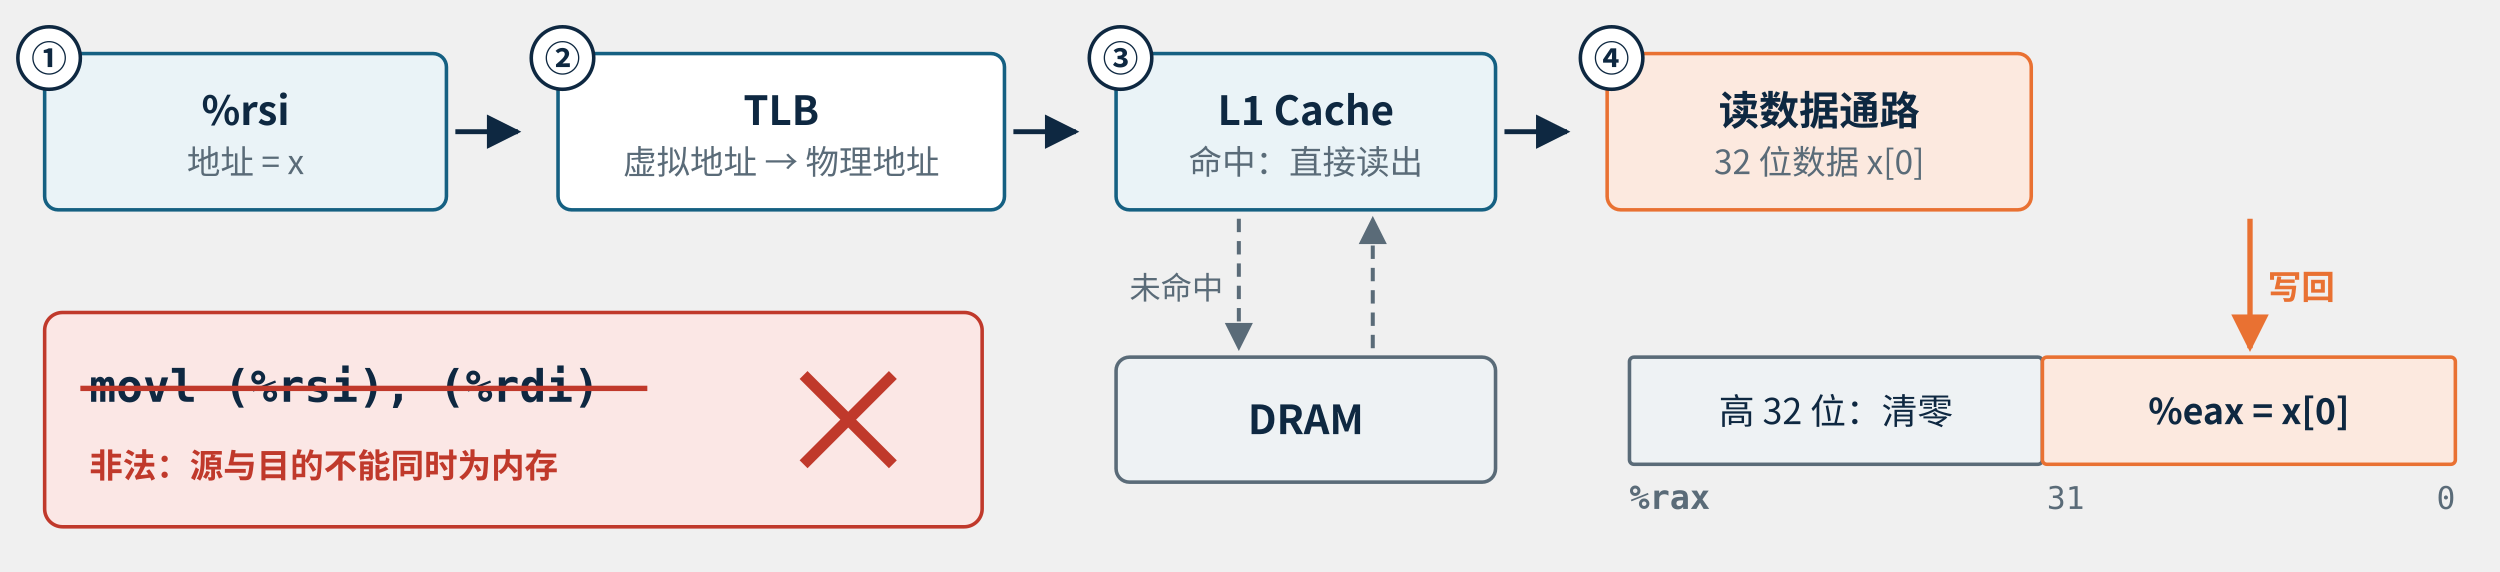
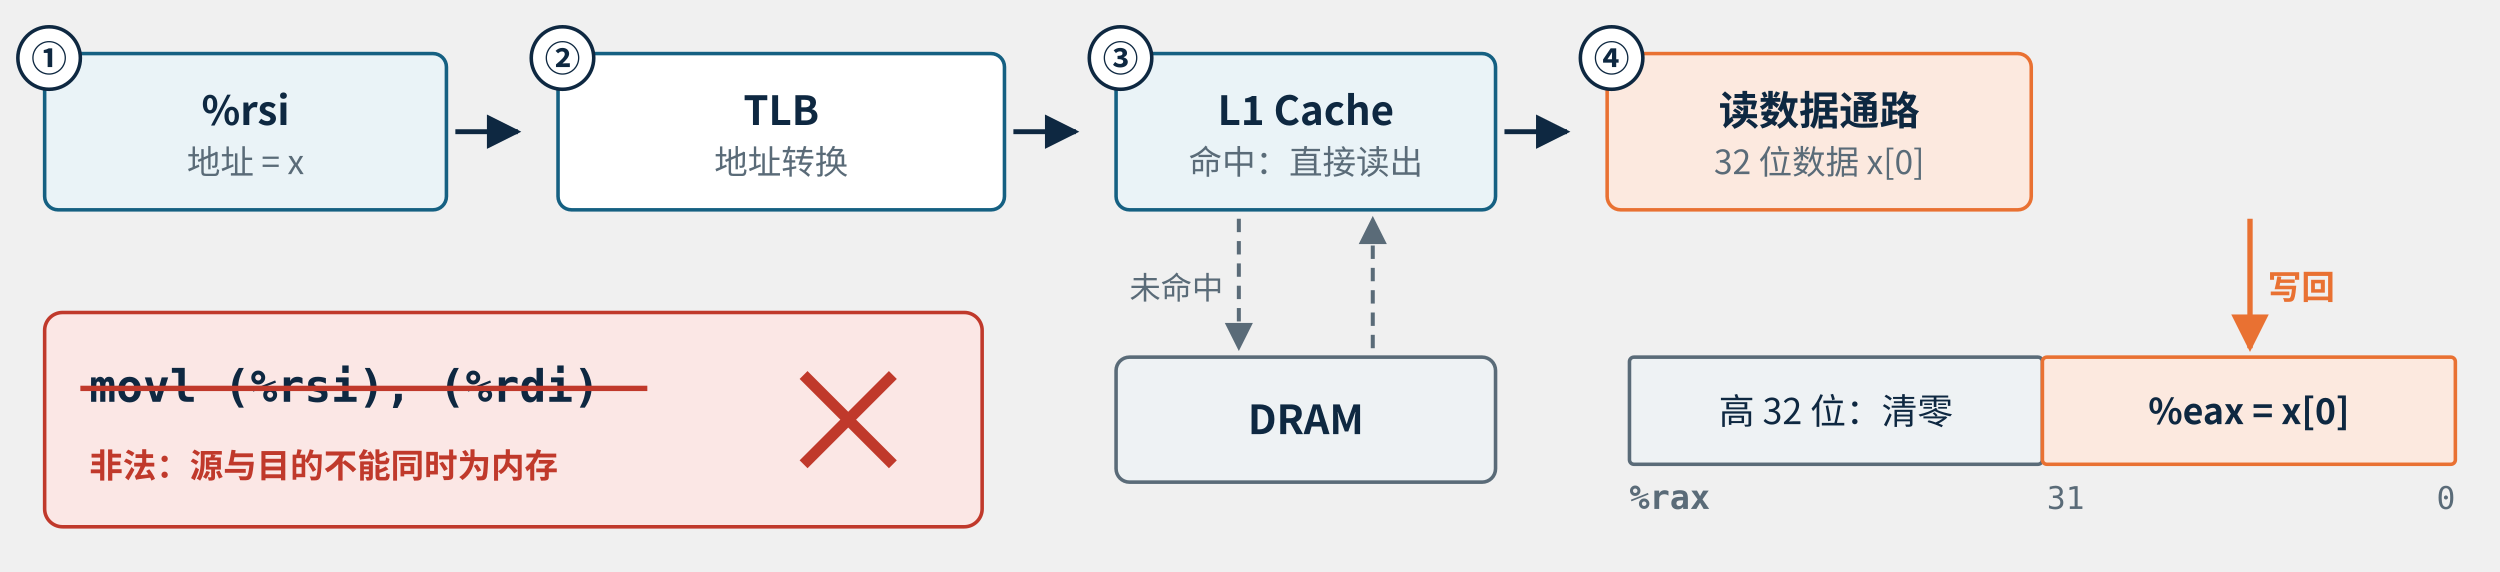
<svg xmlns="http://www.w3.org/2000/svg" viewBox="0 0 1120 256" width="1120" height="256">
  <defs>
    <marker id="ah-156082" viewBox="0 0 10 10" refX="9" refY="5" markerWidth="7" markerHeight="7" orient="auto-start-reverse">
      <path d="M0,0 L10,5 L0,10 z" fill="#156082" />
    </marker>
    <marker id="ah-e97132" viewBox="0 0 10 10" refX="9" refY="5" markerWidth="7" markerHeight="7" orient="auto-start-reverse">
      <path d="M0,0 L10,5 L0,10 z" fill="#e97132" />
    </marker>
    <marker id="ah-0e2841" viewBox="0 0 10 10" refX="9" refY="5" markerWidth="7" markerHeight="7" orient="auto-start-reverse">
      <path d="M0,0 L10,5 L0,10 z" fill="#0e2841" />
    </marker>
    <marker id="ah-2e7d4f" viewBox="0 0 10 10" refX="9" refY="5" markerWidth="7" markerHeight="7" orient="auto-start-reverse">
      <path d="M0,0 L10,5 L0,10 z" fill="#2e7d4f" />
    </marker>
    <marker id="ah-c0392b" viewBox="0 0 10 10" refX="9" refY="5" markerWidth="7" markerHeight="7" orient="auto-start-reverse">
      <path d="M0,0 L10,5 L0,10 z" fill="#c0392b" />
    </marker>
    <marker id="ah-5a6b78" viewBox="0 0 10 10" refX="9" refY="5" markerWidth="7" markerHeight="7" orient="auto-start-reverse">
      <path d="M0,0 L10,5 L0,10 z" fill="#5a6b78" />
    </marker>
    <marker id="ah-9fb5c3" viewBox="0 0 10 10" refX="9" refY="5" markerWidth="7" markerHeight="7" orient="auto-start-reverse">
      <path d="M0,0 L10,5 L0,10 z" fill="#9fb5c3" />
    </marker>
  </defs>
  <rect x="20.0" y="24.0" width="180.0" height="70.0" rx="6" fill="#eaf3f7" stroke="#156082" stroke-width="1.6" />
  <text x="110.0" y="56.0" font-family="PingFang SC, Noto Sans CJK SC, Source Han Sans SC, sans-serif" font-size="18" font-weight="bold" fill="#0e2841" text-anchor="middle">%rsi</text>
  <text x="110.0" y="78.0" font-family="PingFang SC, Noto Sans CJK SC, Source Han Sans SC, sans-serif" font-size="15" font-weight="normal" fill="#5a6b78" text-anchor="middle">地址 = x</text>
  <circle cx="22.0" cy="26.0" r="14.0" fill="#ffffff" stroke="#0e2841" stroke-width="1.6" />
  <text x="22.0" y="32.0" font-family="PingFang SC, Noto Sans CJK SC, Source Han Sans SC, sans-serif" font-size="16" font-weight="bold" fill="#0e2841" text-anchor="middle">①</text>
  <line x1="204.0" y1="59.0" x2="232.0" y2="59.0" stroke="#0e2841" stroke-width="2.2" marker-end="url(#ah-0e2841)" />
  <rect x="250.0" y="24.0" width="200.0" height="70.0" rx="6" fill="#ffffff" stroke="#156082" stroke-width="1.6" />
  <text x="350.0" y="56.0" font-family="PingFang SC, Noto Sans CJK SC, Source Han Sans SC, sans-serif" font-size="18" font-weight="bold" fill="#0e2841" text-anchor="middle">TLB</text>
-   <text x="350.0" y="78.0" font-family="PingFang SC, Noto Sans CJK SC, Source Han Sans SC, sans-serif" font-size="15" font-weight="normal" fill="#5a6b78" text-anchor="middle">虚拟地址 → 物理地址</text>
+   <text x="350.0" y="78.0" font-family="PingFang SC, Noto Sans CJK SC, Source Han Sans SC, sans-serif" font-size="15" font-weight="normal" fill="#5a6b78" text-anchor="middle">地址转换</text>
  <circle cx="252.0" cy="26.0" r="14.0" fill="#ffffff" stroke="#0e2841" stroke-width="1.6" />
  <text x="252.0" y="32.0" font-family="PingFang SC, Noto Sans CJK SC, Source Han Sans SC, sans-serif" font-size="16" font-weight="bold" fill="#0e2841" text-anchor="middle">②</text>
  <line x1="454.0" y1="59.0" x2="482.0" y2="59.0" stroke="#0e2841" stroke-width="2.2" marker-end="url(#ah-0e2841)" />
  <rect x="500.0" y="24.0" width="170.0" height="70.0" rx="6" fill="#eaf3f7" stroke="#156082" stroke-width="1.6" />
  <text x="585.0" y="56.0" font-family="PingFang SC, Noto Sans CJK SC, Source Han Sans SC, sans-serif" font-size="18" font-weight="bold" fill="#0e2841" text-anchor="middle">L1 Cache</text>
  <text x="585.0" y="78.0" font-family="PingFang SC, Noto Sans CJK SC, Source Han Sans SC, sans-serif" font-size="15" font-weight="normal" fill="#5a6b78" text-anchor="middle">命中：直接读出</text>
  <circle cx="502.0" cy="26.0" r="14.0" fill="#ffffff" stroke="#0e2841" stroke-width="1.6" />
  <text x="502.0" y="32.0" font-family="PingFang SC, Noto Sans CJK SC, Source Han Sans SC, sans-serif" font-size="16" font-weight="bold" fill="#0e2841" text-anchor="middle">③</text>
  <line x1="674.0" y1="59.0" x2="702.0" y2="59.0" stroke="#0e2841" stroke-width="2.2" marker-end="url(#ah-0e2841)" />
  <rect x="720.0" y="24.0" width="190.0" height="70.0" rx="6" fill="#fce9df" stroke="#e97132" stroke-width="1.6" />
  <text x="815.0" y="56.0" font-family="PingFang SC, Noto Sans CJK SC, Source Han Sans SC, sans-serif" font-size="18" font-weight="bold" fill="#0e2841" text-anchor="middle">读数据通路</text>
  <text x="815.0" y="78.0" font-family="PingFang SC, Noto Sans CJK SC, Source Han Sans SC, sans-serif" font-size="15" font-weight="normal" fill="#5a6b78" text-anchor="middle">32 位数据 x[0]</text>
  <circle cx="722.0" cy="26.0" r="14.0" fill="#ffffff" stroke="#0e2841" stroke-width="1.6" />
  <text x="722.0" y="32.0" font-family="PingFang SC, Noto Sans CJK SC, Source Han Sans SC, sans-serif" font-size="16" font-weight="bold" fill="#0e2841" text-anchor="middle">④</text>
  <rect x="500.0" y="160.0" width="170.0" height="56.0" rx="6" fill="#eef2f4" stroke="#5a6b78" stroke-width="1.6" />
  <text x="585.0" y="194.5" font-family="PingFang SC, Noto Sans CJK SC, Source Han Sans SC, sans-serif" font-size="18" font-weight="bold" fill="#0e2841" text-anchor="middle">DRAM</text>
  <line x1="555.0" y1="98.0" x2="555.0" y2="156.0" stroke="#5a6b78" stroke-width="1.8" stroke-dasharray="6 4" marker-end="url(#ah-5a6b78)" />
  <line x1="615.0" y1="156.0" x2="615.0" y2="98.0" stroke="#5a6b78" stroke-width="1.8" stroke-dasharray="6 4" marker-end="url(#ah-5a6b78)" />
  <text x="548.0" y="134.0" font-family="PingFang SC, Noto Sans CJK SC, Source Han Sans SC, sans-serif" font-size="14" font-weight="normal" fill="#5a6b78" text-anchor="end">未命中</text>
  <rect x="730.0" y="160.0" width="185.0" height="48.0" rx="2" fill="#eef2f4" stroke="#5a6b78" stroke-width="1.6" />
  <rect x="915.0" y="160.0" width="185.0" height="48.0" rx="2" fill="#fce9df" stroke="#e97132" stroke-width="1.6" />
  <text x="822.5" y="190.0" font-family="PingFang SC, Noto Sans CJK SC, Source Han Sans SC, sans-serif" font-size="16" font-weight="normal" fill="#0e2841" text-anchor="middle">高 32 位：清零</text>
  <text x="1007.5" y="190.0" font-family="PingFang SC, Noto Sans CJK SC, Source Han Sans SC, sans-serif" font-size="16" font-weight="bold" fill="#0e2841" text-anchor="middle">%eax = x[0]</text>
  <text x="730.0" y="228.0" font-family="SFMono-Regular, Menlo, DejaVu Sans Mono, Consolas, monospace" font-size="15" font-weight="bold" fill="#5a6b78" text-anchor="start">%rax</text>
  <text x="917.0" y="228.0" font-family="SFMono-Regular, Menlo, DejaVu Sans Mono, Consolas, monospace" font-size="14" font-weight="normal" fill="#5a6b78" text-anchor="start">31</text>
  <text x="1100.0" y="228.0" font-family="SFMono-Regular, Menlo, DejaVu Sans Mono, Consolas, monospace" font-size="14" font-weight="normal" fill="#5a6b78" text-anchor="end">0</text>
  <path d="M 1008.0 98.0 L 1008.0 156.0" fill="none" stroke="#e97132" stroke-width="2.4" marker-end="url(#ah-e97132)" />
  <text x="1016.0" y="134.0" font-family="PingFang SC, Noto Sans CJK SC, Source Han Sans SC, sans-serif" font-size="15" font-weight="bold" fill="#e97132" text-anchor="start">写回</text>
  <rect x="20.0" y="140.0" width="420.0" height="96.0" rx="8" fill="#fbe7e5" stroke="#c0392b" stroke-width="1.6" />
  <text x="40.0" y="180.0" font-family="SFMono-Regular, Menlo, DejaVu Sans Mono, Consolas, monospace" font-size="20" font-weight="bold" fill="#0e2841" text-anchor="start">movl (%rsi), (%rdi)</text>
  <line x1="36.0" y1="174.0" x2="290.0" y2="174.0" stroke="#c0392b" stroke-width="2.4" />
  <text x="40.0" y="214.0" font-family="PingFang SC, Noto Sans CJK SC, Source Han Sans SC, sans-serif" font-size="15" font-weight="bold" fill="#c0392b" text-anchor="start">非法：源与目的不能同时为内存</text>
  <line x1="360.0" y1="168.0" x2="400.0" y2="208.0" stroke="#c0392b" stroke-width="5" />
  <line x1="360.0" y1="208.0" x2="400.0" y2="168.0" stroke="#c0392b" stroke-width="5" />
</svg>
